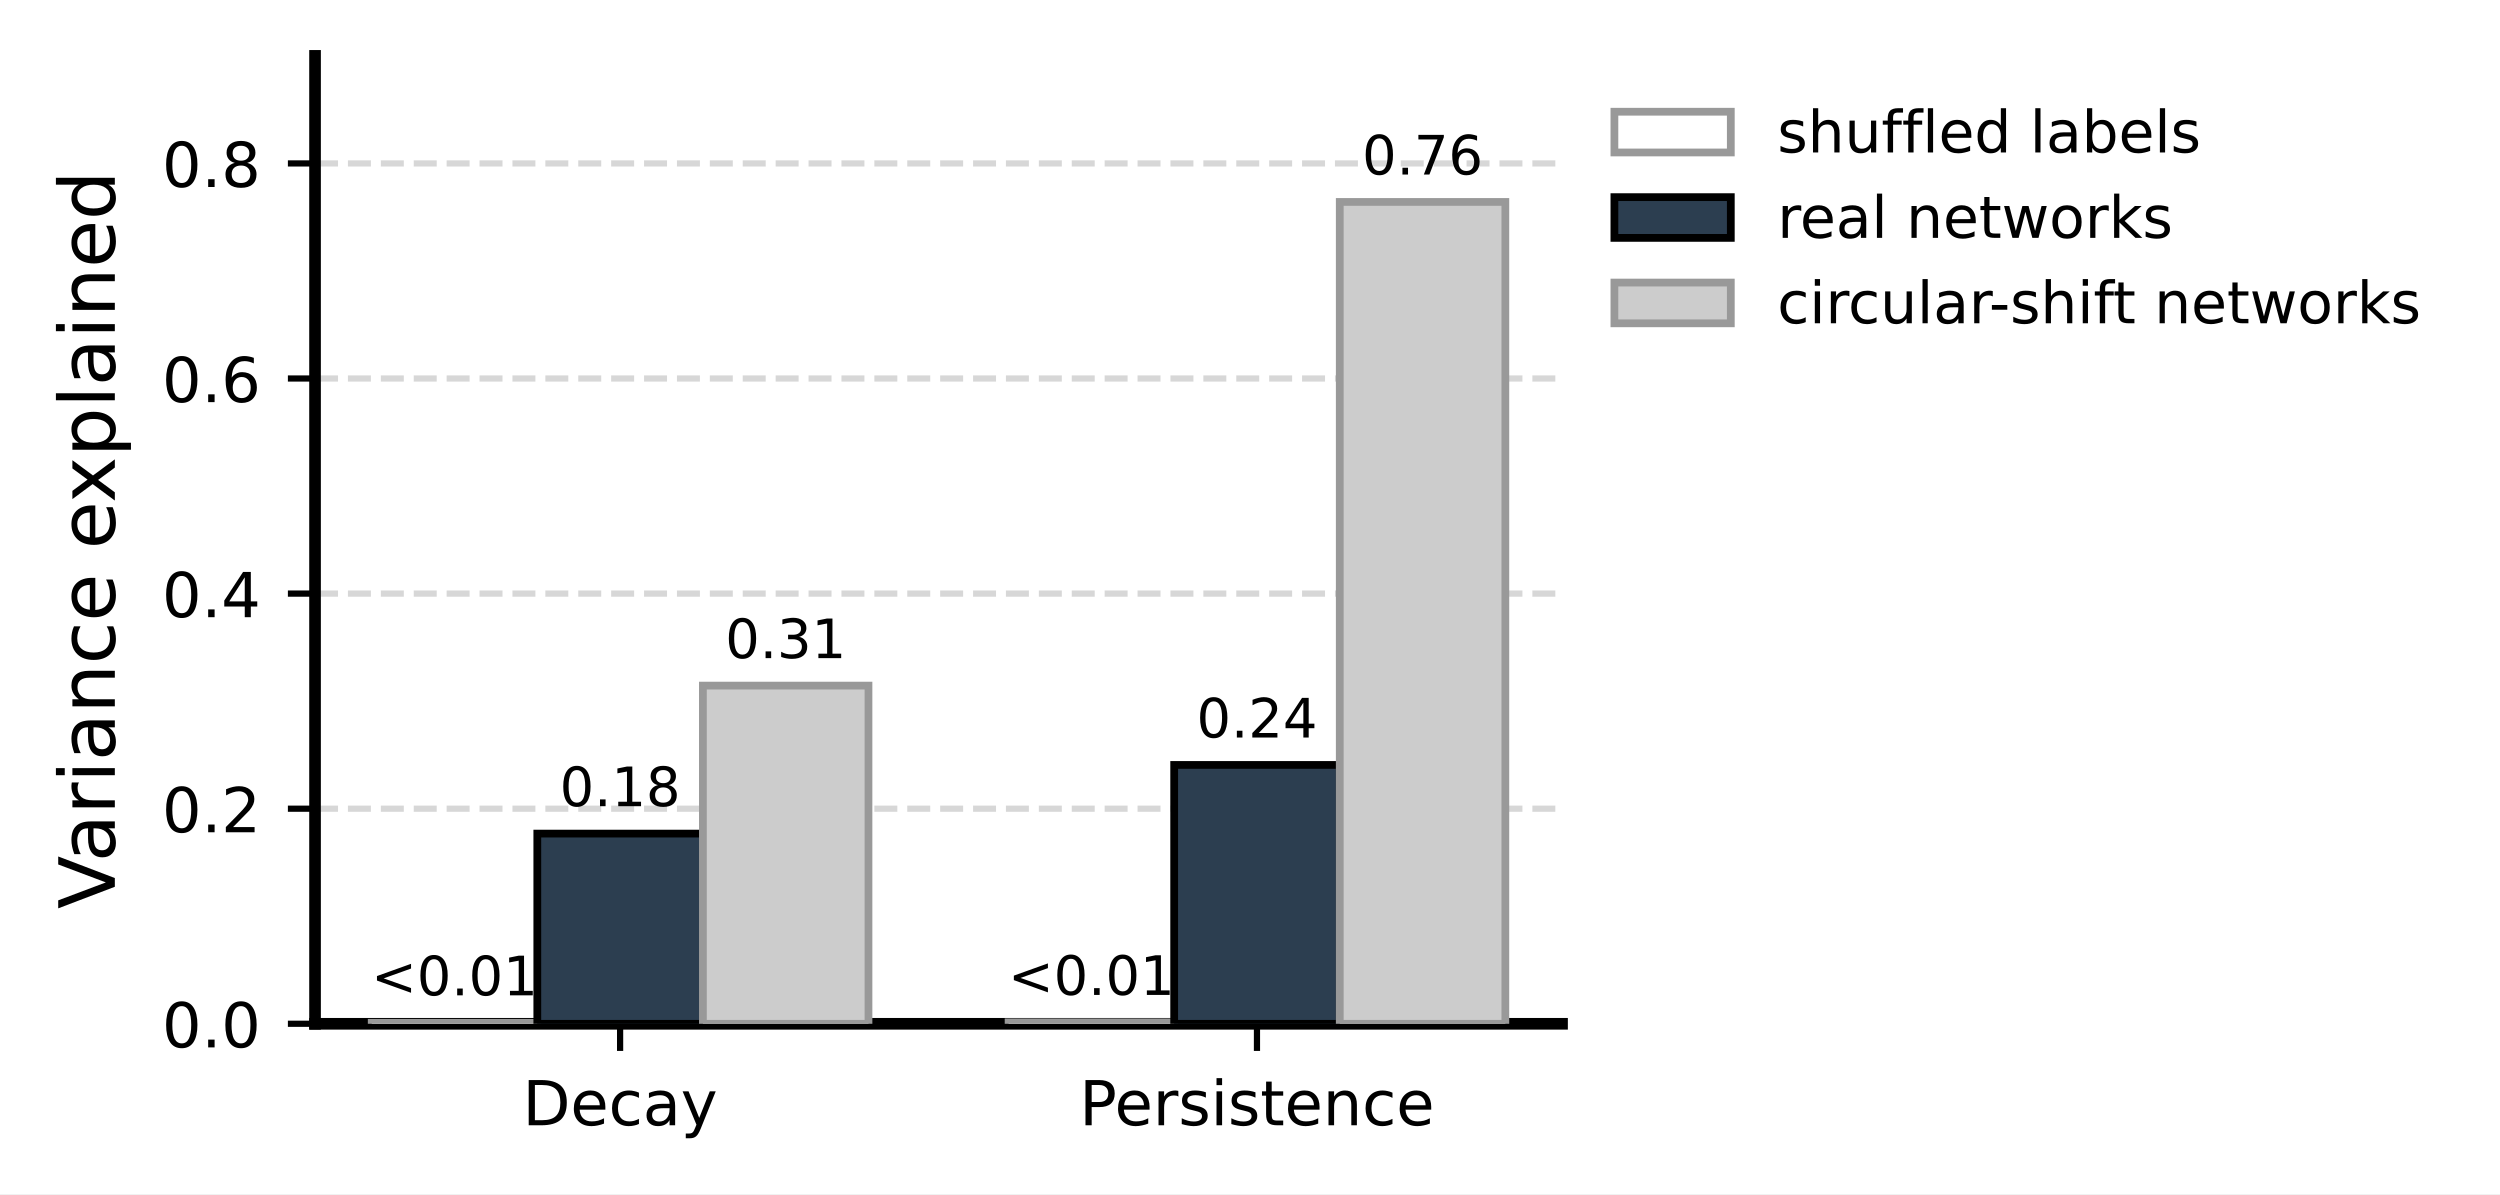
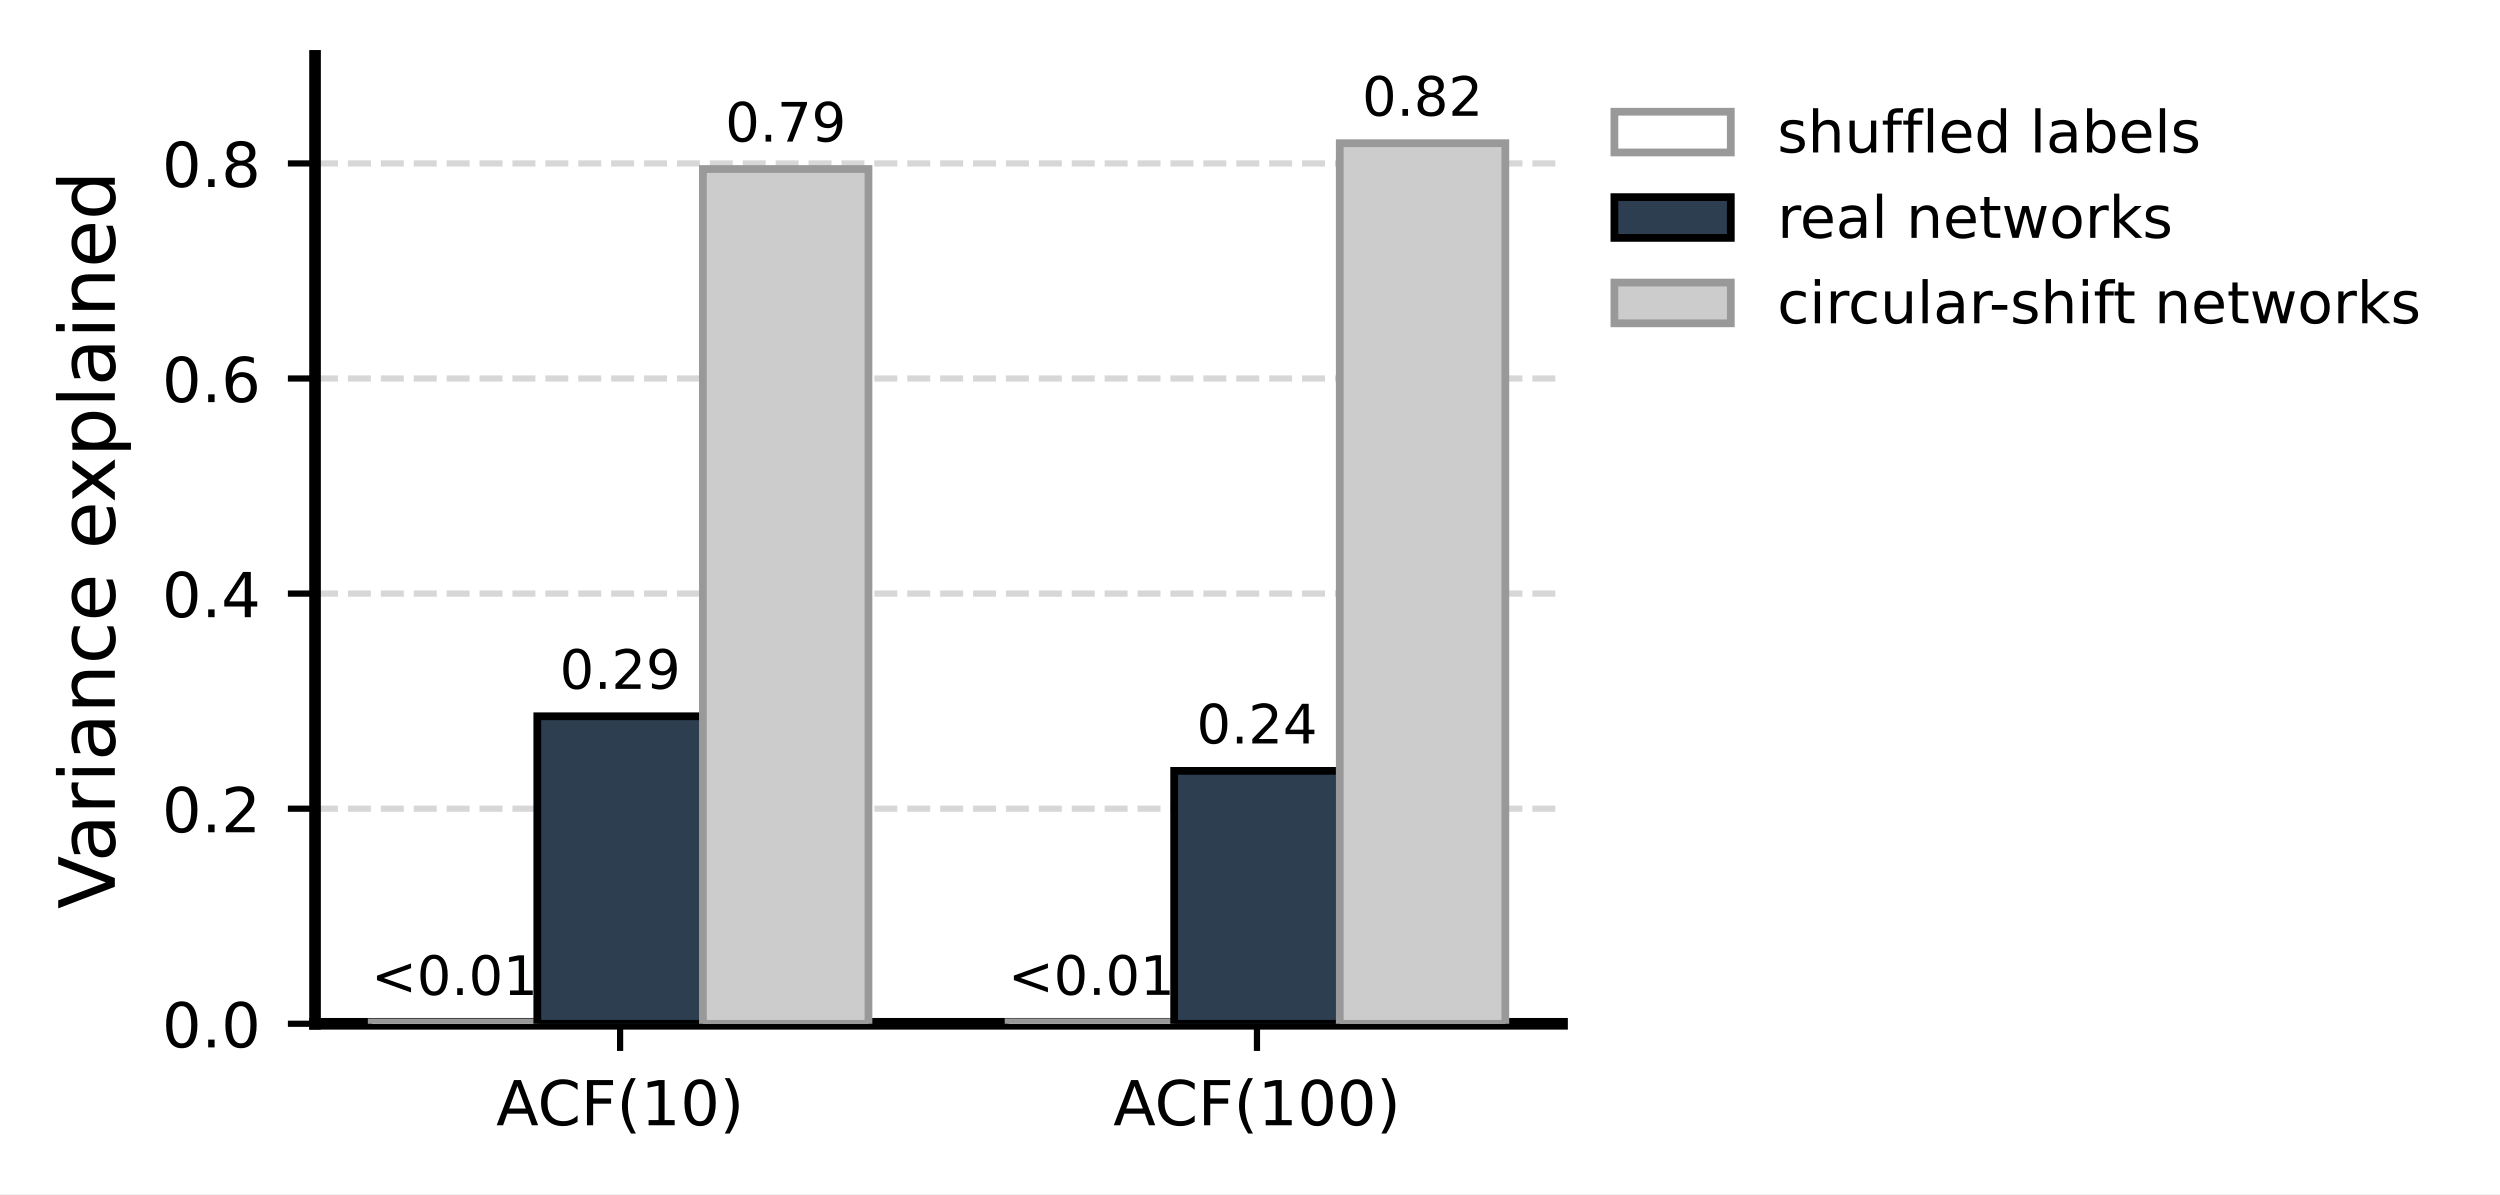
<svg xmlns="http://www.w3.org/2000/svg" xmlns:xlink="http://www.w3.org/1999/xlink" width="322.185pt" height="153.882pt" viewBox="0 0 322.185 153.882" version="1.1">
  <defs>
    <style type="text/css">*{stroke-linejoin: round; stroke-linecap: butt}</style>
  </defs>
  <g id="figure_1">
    <g id="patch_1">
      <path d="M 0 153.882  L 322.185 153.882  L 322.185 0  L 0 0  z " style="fill: #ffffff" />
    </g>
    <g id="axes_1">
      <g id="patch_2">
        <path d="M 40.601 131.94  L 201.305 131.94  L 201.305 7.2  L 40.601 7.2  z " style="fill: #ffffff" />
      </g>
      <g id="matplotlib.axis_1">
        <g id="xtick_1">
          <g id="line2d_1">
            <defs>
-               <path id="m4c258c78db" d="M 0 0  L 0 3.5  " style="stroke: #000000; stroke-width: 0.8" />
+               <path id="m1f394dba34" d="M 0 0  L 0 3.5  " style="stroke: #000000; stroke-width: 0.8" />
            </defs>
            <g>
-               <use xlink:href="#m4c258c78db" x="79.915" y="131.94" style="stroke: #000000; stroke-width: 0.8" />
+               <use xlink:href="#m1f394dba34" x="79.915" y="131.94" style="stroke: #000000; stroke-width: 0.8" />
            </g>
          </g>
          <g id="text_1">
-             <text style="font-size: 8px; font-family: 'DejaVu Sans'; text-anchor: middle" x="79.915" y="145.019" transform="rotate(-0 79.91483 145.0188)">Decay</text>
+             <text style="font-size: 8px; font-family: 'DejaVu Sans'; text-anchor: middle" x="79.915" y="145.019" transform="rotate(-0 79.91483 145.0188)">ACF(10)</text>
          </g>
        </g>
        <g id="xtick_2">
          <g id="line2d_2">
            <g>
-               <use xlink:href="#m4c258c78db" x="161.99" y="131.94" style="stroke: #000000; stroke-width: 0.8" />
+               <use xlink:href="#m1f394dba34" x="161.99" y="131.94" style="stroke: #000000; stroke-width: 0.8" />
            </g>
          </g>
          <g id="text_2">
-             <text style="font-size: 8px; font-family: 'DejaVu Sans'; text-anchor: middle" x="161.99" y="145.019" transform="rotate(-0 161.9904 145.0188)">Persistence</text>
+             <text style="font-size: 8px; font-family: 'DejaVu Sans'; text-anchor: middle" x="161.99" y="145.019" transform="rotate(-0 161.9904 145.0188)">ACF(100)</text>
          </g>
        </g>
      </g>
      <g id="matplotlib.axis_2">
        <g id="ytick_1">
          <g id="line2d_3">
-             <path d="M 40.601 131.94  L 201.305 131.94  " clip-path="url(#pc58dfe048b)" style="fill: none; stroke-dasharray: 2.96,1.28; stroke-dashoffset: 0; stroke: #b0b0b0; stroke-opacity: 0.5; stroke-width: 0.8" />
+             <path d="M 40.601 131.94  L 201.305 131.94  " clip-path="url(#p9157d3ad8c)" style="fill: none; stroke-dasharray: 2.96,1.28; stroke-dashoffset: 0; stroke: #b0b0b0; stroke-opacity: 0.5; stroke-width: 0.8" />
          </g>
          <g id="line2d_4">
            <defs>
-               <path id="m63db0325d9" d="M 0 0  L -3.5 0  " style="stroke: #000000; stroke-width: 0.8" />
+               <path id="md47241020f" d="M 0 0  L -3.5 0  " style="stroke: #000000; stroke-width: 0.8" />
            </defs>
            <g>
-               <use xlink:href="#m63db0325d9" x="40.601" y="131.94" style="stroke: #000000; stroke-width: 0.8" />
+               <use xlink:href="#md47241020f" x="40.601" y="131.94" style="stroke: #000000; stroke-width: 0.8" />
            </g>
          </g>
          <g id="text_3">
            <text style="font-size: 8px; font-family: 'DejaVu Sans'; text-anchor: end" x="33.601" y="134.979" transform="rotate(-0 33.60063 134.9794)">0.0</text>
          </g>
        </g>
        <g id="ytick_2">
          <g id="line2d_5">
-             <path d="M 40.601 104.22  L 201.305 104.22  " clip-path="url(#pc58dfe048b)" style="fill: none; stroke-dasharray: 2.96,1.28; stroke-dashoffset: 0; stroke: #b0b0b0; stroke-opacity: 0.5; stroke-width: 0.8" />
+             <path d="M 40.601 104.22  L 201.305 104.22  " clip-path="url(#p9157d3ad8c)" style="fill: none; stroke-dasharray: 2.96,1.28; stroke-dashoffset: 0; stroke: #b0b0b0; stroke-opacity: 0.5; stroke-width: 0.8" />
          </g>
          <g id="line2d_6">
            <g>
-               <use xlink:href="#m63db0325d9" x="40.601" y="104.22" style="stroke: #000000; stroke-width: 0.8" />
+               <use xlink:href="#md47241020f" x="40.601" y="104.22" style="stroke: #000000; stroke-width: 0.8" />
            </g>
          </g>
          <g id="text_4">
            <text style="font-size: 8px; font-family: 'DejaVu Sans'; text-anchor: end" x="33.601" y="107.259" transform="rotate(-0 33.60063 107.2594)">0.2</text>
          </g>
        </g>
        <g id="ytick_3">
          <g id="line2d_7">
-             <path d="M 40.601 76.5  L 201.305 76.5  " clip-path="url(#pc58dfe048b)" style="fill: none; stroke-dasharray: 2.96,1.28; stroke-dashoffset: 0; stroke: #b0b0b0; stroke-opacity: 0.5; stroke-width: 0.8" />
+             <path d="M 40.601 76.5  L 201.305 76.5  " clip-path="url(#p9157d3ad8c)" style="fill: none; stroke-dasharray: 2.96,1.28; stroke-dashoffset: 0; stroke: #b0b0b0; stroke-opacity: 0.5; stroke-width: 0.8" />
          </g>
          <g id="line2d_8">
            <g>
-               <use xlink:href="#m63db0325d9" x="40.601" y="76.5" style="stroke: #000000; stroke-width: 0.8" />
+               <use xlink:href="#md47241020f" x="40.601" y="76.5" style="stroke: #000000; stroke-width: 0.8" />
            </g>
          </g>
          <g id="text_5">
            <text style="font-size: 8px; font-family: 'DejaVu Sans'; text-anchor: end" x="33.601" y="79.539" transform="rotate(-0 33.60063 79.53938)">0.4</text>
          </g>
        </g>
        <g id="ytick_4">
          <g id="line2d_9">
-             <path d="M 40.601 48.78  L 201.305 48.78  " clip-path="url(#pc58dfe048b)" style="fill: none; stroke-dasharray: 2.96,1.28; stroke-dashoffset: 0; stroke: #b0b0b0; stroke-opacity: 0.5; stroke-width: 0.8" />
+             <path d="M 40.601 48.78  L 201.305 48.78  " clip-path="url(#p9157d3ad8c)" style="fill: none; stroke-dasharray: 2.96,1.28; stroke-dashoffset: 0; stroke: #b0b0b0; stroke-opacity: 0.5; stroke-width: 0.8" />
          </g>
          <g id="line2d_10">
            <g>
-               <use xlink:href="#m63db0325d9" x="40.601" y="48.78" style="stroke: #000000; stroke-width: 0.8" />
+               <use xlink:href="#md47241020f" x="40.601" y="48.78" style="stroke: #000000; stroke-width: 0.8" />
            </g>
          </g>
          <g id="text_6">
            <text style="font-size: 8px; font-family: 'DejaVu Sans'; text-anchor: end" x="33.601" y="51.819" transform="rotate(-0 33.60063 51.81938)">0.6</text>
          </g>
        </g>
        <g id="ytick_5">
          <g id="line2d_11">
-             <path d="M 40.601 21.06  L 201.305 21.06  " clip-path="url(#pc58dfe048b)" style="fill: none; stroke-dasharray: 2.96,1.28; stroke-dashoffset: 0; stroke: #b0b0b0; stroke-opacity: 0.5; stroke-width: 0.8" />
+             <path d="M 40.601 21.06  L 201.305 21.06  " clip-path="url(#p9157d3ad8c)" style="fill: none; stroke-dasharray: 2.96,1.28; stroke-dashoffset: 0; stroke: #b0b0b0; stroke-opacity: 0.5; stroke-width: 0.8" />
          </g>
          <g id="line2d_12">
            <g>
-               <use xlink:href="#m63db0325d9" x="40.601" y="21.06" style="stroke: #000000; stroke-width: 0.8" />
+               <use xlink:href="#md47241020f" x="40.601" y="21.06" style="stroke: #000000; stroke-width: 0.8" />
            </g>
          </g>
          <g id="text_7">
            <text style="font-size: 8px; font-family: 'DejaVu Sans'; text-anchor: end" x="33.601" y="24.099" transform="rotate(-0 33.60063 24.09937)">0.8</text>
          </g>
        </g>
        <g id="text_8">
          <text style="font-size: 10px; font-family: 'DejaVu Sans'; text-anchor: middle" x="14.798" y="69.57" transform="rotate(-90 14.79844 69.57)">Variance explained</text>
        </g>
      </g>
      <g id="patch_3">
        <path d="M 40.601 131.94  L 40.601 7.2  " style="fill: none; stroke: #000000; stroke-width: 1.5; stroke-linejoin: miter; stroke-linecap: square" />
      </g>
      <g id="patch_4">
        <path d="M 40.601 131.94  L 201.305 131.94  " style="fill: none; stroke: #000000; stroke-width: 1.5; stroke-linejoin: miter; stroke-linecap: square" />
      </g>
      <g id="patch_5">
-         <path d="M 47.905 131.94  L 69.245 131.94  L 69.245 131.81  L 47.905 131.81  z " clip-path="url(#pc58dfe048b)" style="fill: #ffffff; stroke: #999999; stroke-linejoin: miter" />
+         <path d="M 47.905 131.94  L 69.245 131.94  L 69.245 131.76  L 47.905 131.76  z " clip-path="url(#p9157d3ad8c)" style="fill: #ffffff; stroke: #999999; stroke-linejoin: miter" />
      </g>
      <g id="text_9">
-         <text style="font-size: 7px; font-family: 'DejaVu Sans'; text-anchor: middle" x="58.575" y="128.275" transform="rotate(-0 58.57518 128.2752)">&lt;0.01</text>
+         <text style="font-size: 7px; font-family: 'DejaVu Sans'; text-anchor: middle" x="58.575" y="128.225" transform="rotate(-0 58.57518 128.2253)">&lt;0.01</text>
      </g>
      <g id="patch_6">
-         <path d="M 69.245 131.94  L 90.585 131.94  L 90.585 107.431  L 69.245 107.431  z " clip-path="url(#pc58dfe048b)" style="fill: #2c3e50; stroke: #000000; stroke-linejoin: miter" />
+         <path d="M 69.245 131.94  L 90.585 131.94  L 90.585 92.309  L 69.245 92.309  z " clip-path="url(#p9157d3ad8c)" style="fill: #2c3e50; stroke: #000000; stroke-linejoin: miter" />
      </g>
      <g id="text_10">
-         <text style="font-size: 7px; font-family: 'DejaVu Sans'; text-anchor: middle" x="79.915" y="103.896" transform="rotate(-0 79.91483 103.896)">0.18</text>
+         <text style="font-size: 7px; font-family: 'DejaVu Sans'; text-anchor: middle" x="79.915" y="88.774" transform="rotate(-0 79.91483 88.77446)">0.29</text>
      </g>
      <g id="patch_7">
-         <path d="M 90.585 131.94  L 111.924 131.94  L 111.924 88.355  L 90.585 88.355  z " clip-path="url(#pc58dfe048b)" style="fill: #cccccc; stroke: #999999; stroke-linejoin: miter" />
+         <path d="M 90.585 131.94  L 111.924 131.94  L 111.924 21.785  L 90.585 21.785  z " clip-path="url(#p9157d3ad8c)" style="fill: #cccccc; stroke: #999999; stroke-linejoin: miter" />
      </g>
      <g id="text_11">
-         <text style="font-size: 7px; font-family: 'DejaVu Sans'; text-anchor: middle" x="101.254" y="84.82" transform="rotate(-0 101.2545 84.82001)">0.31</text>
+         <text style="font-size: 7px; font-family: 'DejaVu Sans'; text-anchor: middle" x="101.254" y="18.25" transform="rotate(-0 101.2545 18.24977)">0.79</text>
      </g>
      <g id="patch_8">
-         <path d="M 129.981 131.94  L 151.321 131.94  L 151.321 131.751  L 129.981 131.751  z " clip-path="url(#pc58dfe048b)" style="fill: #ffffff; stroke: #999999; stroke-linejoin: miter" />
+         <path d="M 129.981 131.94  L 151.321 131.94  L 151.321 131.748  L 129.981 131.748  z " clip-path="url(#p9157d3ad8c)" style="fill: #ffffff; stroke: #999999; stroke-linejoin: miter" />
      </g>
      <g id="text_12">
-         <text style="font-size: 7px; font-family: 'DejaVu Sans'; text-anchor: middle" x="140.651" y="128.217" transform="rotate(-0 140.6508 128.2166)">&lt;0.01</text>
+         <text style="font-size: 7px; font-family: 'DejaVu Sans'; text-anchor: middle" x="140.651" y="128.213" transform="rotate(-0 140.6508 128.2129)">&lt;0.01</text>
      </g>
      <g id="patch_9">
-         <path d="M 151.321 131.94  L 172.66 131.94  L 172.66 98.582  L 151.321 98.582  z " clip-path="url(#pc58dfe048b)" style="fill: #2c3e50; stroke: #000000; stroke-linejoin: miter" />
+         <path d="M 151.321 131.94  L 172.66 131.94  L 172.66 99.347  L 151.321 99.347  z " clip-path="url(#p9157d3ad8c)" style="fill: #2c3e50; stroke: #000000; stroke-linejoin: miter" />
      </g>
      <g id="text_13">
-         <text style="font-size: 7px; font-family: 'DejaVu Sans'; text-anchor: middle" x="161.99" y="95.047" transform="rotate(-0 161.9904 95.04681)">0.24</text>
+         <text style="font-size: 7px; font-family: 'DejaVu Sans'; text-anchor: middle" x="161.99" y="95.813" transform="rotate(-0 161.9904 95.81265)">0.24</text>
      </g>
      <g id="patch_10">
-         <path d="M 172.66 131.94  L 194 131.94  L 194 26.026  L 172.66 26.026  z " clip-path="url(#pc58dfe048b)" style="fill: #cccccc; stroke: #999999; stroke-linejoin: miter" />
+         <path d="M 172.66 131.94  L 194 131.94  L 194 18.456  L 172.66 18.456  z " clip-path="url(#p9157d3ad8c)" style="fill: #cccccc; stroke: #999999; stroke-linejoin: miter" />
      </g>
      <g id="text_14">
-         <text style="font-size: 7px; font-family: 'DejaVu Sans'; text-anchor: middle" x="183.33" y="22.491" transform="rotate(-0 183.3301 22.49143)">0.76</text>
+         <text style="font-size: 7px; font-family: 'DejaVu Sans'; text-anchor: middle" x="183.33" y="14.921" transform="rotate(-0 183.3301 14.92115)">0.82</text>
      </g>
      <g id="legend_1">
        <g id="patch_11">
          <path d="M 208.055 19.649  L 223.055 19.649  L 223.055 14.399  L 208.055 14.399  z " style="fill: #ffffff; stroke: #999999; stroke-linejoin: miter" />
        </g>
        <g id="text_15">
          <text style="font-size: 7.5px; font-family: 'DejaVu Sans'; text-anchor: start" x="229.055" y="19.649" transform="rotate(-0 229.0546 19.64883)">shuffled labels</text>
        </g>
        <g id="patch_12">
          <path d="M 208.055 30.657  L 223.055 30.657  L 223.055 25.407  L 208.055 25.407  z " style="fill: #2c3e50; stroke: #000000; stroke-linejoin: miter" />
        </g>
        <g id="text_16">
          <text style="font-size: 7.5px; font-family: 'DejaVu Sans'; text-anchor: start" x="229.055" y="30.657" transform="rotate(-0 229.0546 30.65742)">real networks</text>
        </g>
        <g id="patch_13">
          <path d="M 208.055 41.666  L 223.055 41.666  L 223.055 36.416  L 208.055 36.416  z " style="fill: #cccccc; stroke: #999999; stroke-linejoin: miter" />
        </g>
        <g id="text_17">
          <text style="font-size: 7.5px; font-family: 'DejaVu Sans'; text-anchor: start" x="229.055" y="41.666" transform="rotate(-0 229.0546 41.66602)">circular-shift networks</text>
        </g>
      </g>
    </g>
  </g>
  <defs>
-     <clipPath id="pc58dfe048b">
+     <clipPath id="p9157d3ad8c">
      <rect x="40.601" y="7.2" width="160.704" height="124.74" />
    </clipPath>
  </defs>
</svg>
